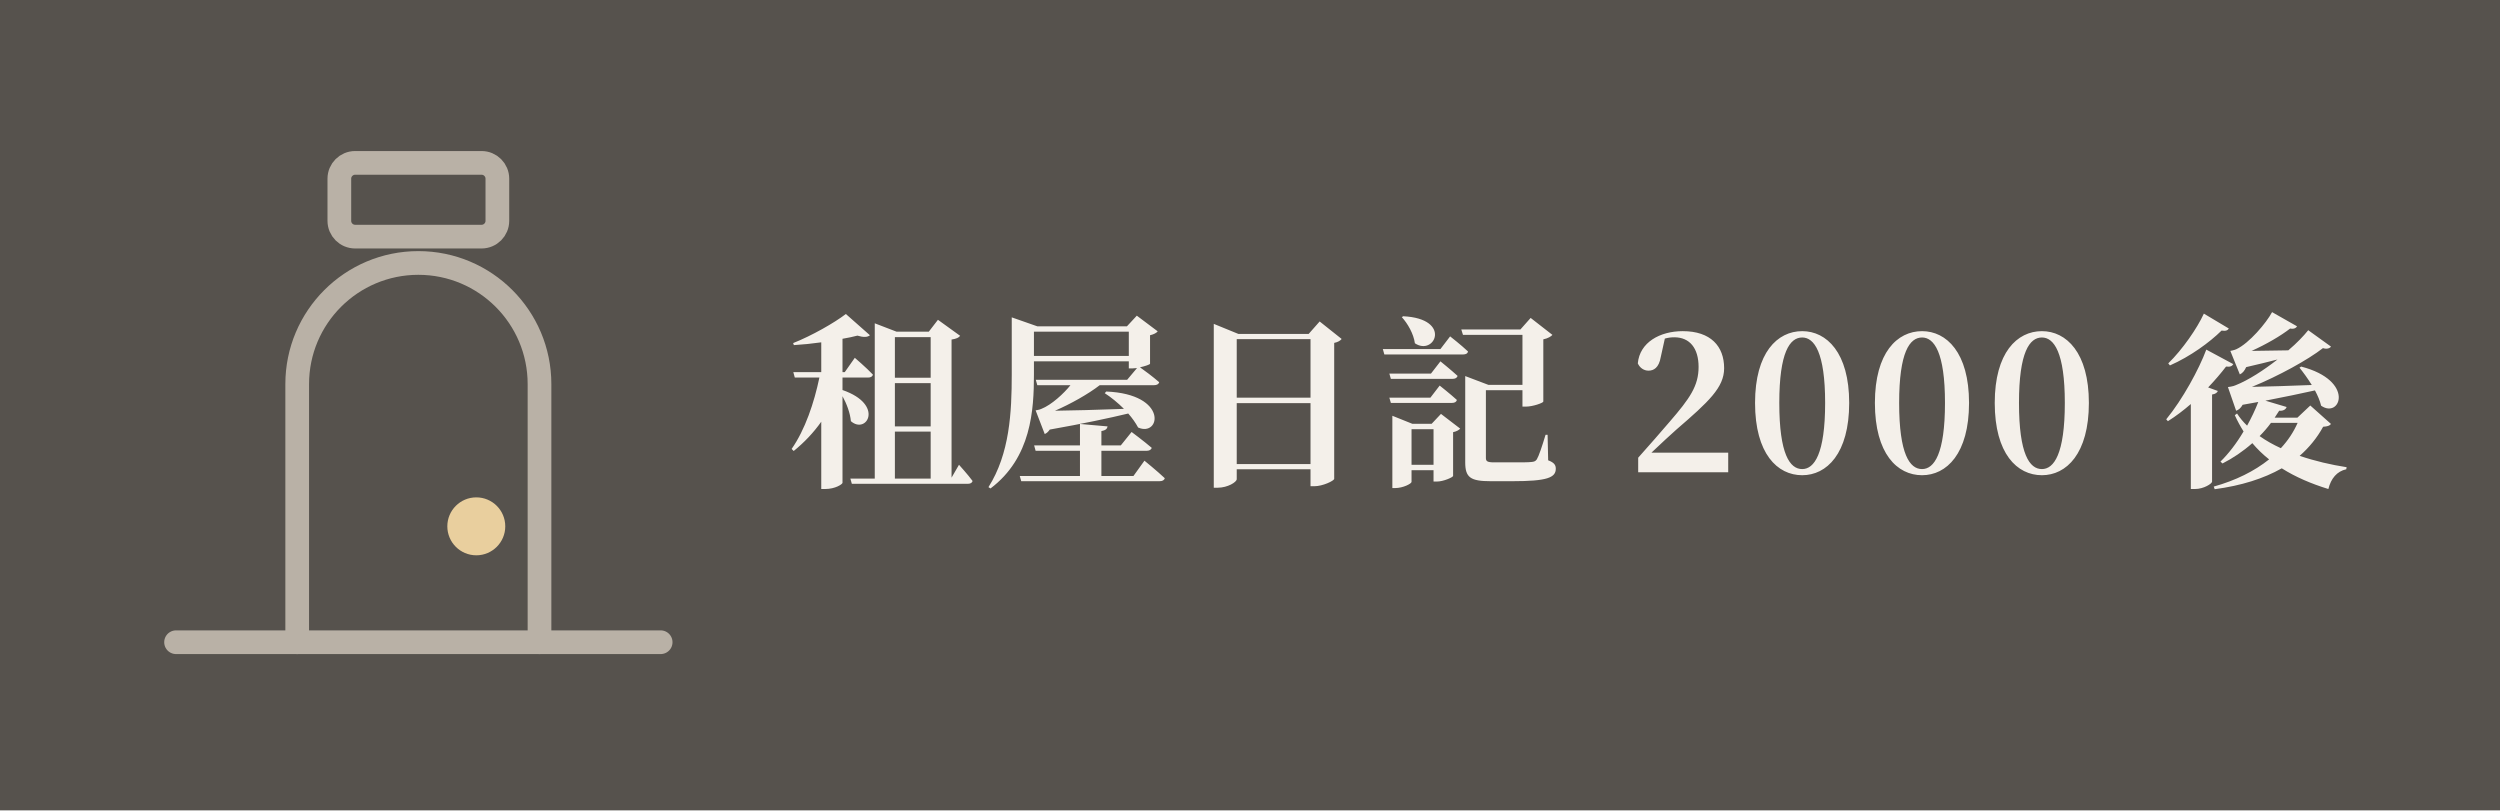
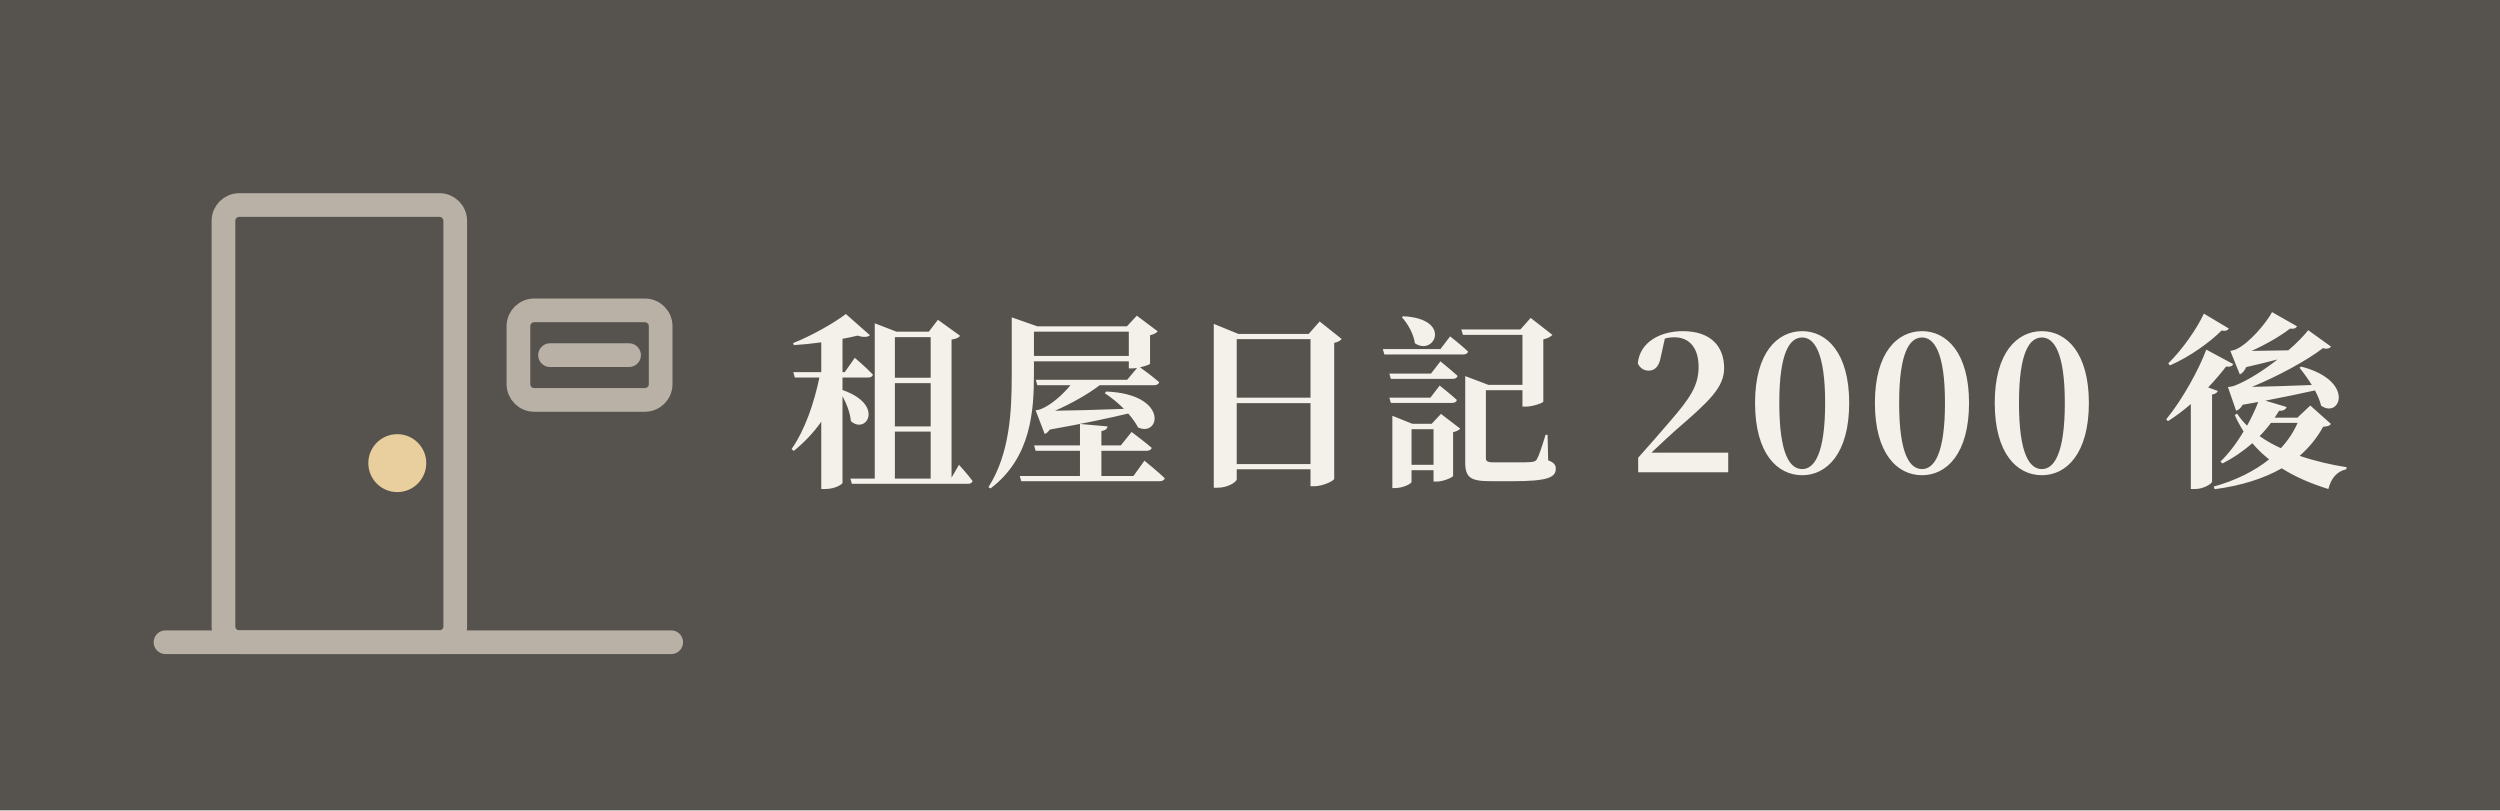
<svg xmlns="http://www.w3.org/2000/svg" width="1234" height="400" viewBox="0 0 1234 400">
  <rect width="1234" height="400" fill="#56524D" />
  <g id="sym" transform="translate(206.5 200.0) scale(1.3)">
-     <rect x="-30" y="-92" width="60" height="28" rx="6" fill="none" stroke="#B9B1A6" stroke-width="9" stroke-linecap="round" stroke-linejoin="round" />
-     <path d="M-46 90 V-8 A46 46 0 0 1 46 -8 V90" fill="none" stroke="#B9B1A6" stroke-width="9" stroke-linecap="round" stroke-linejoin="round" />
-     <path d="M-92 90 H92" fill="none" stroke="#B9B1A6" stroke-width="9" stroke-linecap="round" stroke-linejoin="round" />
-     <circle cx="22" cy="46" r="11" fill="#E9CF9E" />
+     <rect x="-74" y="-76" width="88" height="166" rx="6" fill="none" stroke="#B9B1A6" stroke-width="9" stroke-linecap="round" stroke-linejoin="round" />
+     <circle cx="-8" cy="22" r="11" fill="#E9CF9E" />
+     <rect x="38" y="-36" width="54" height="34" rx="6" fill="none" stroke="#B9B1A6" stroke-width="9" stroke-linecap="round" stroke-linejoin="round" />
+     <path d="M50 -19 H80" fill="none" stroke="#B9B1A6" stroke-width="9" stroke-linecap="round" stroke-linejoin="round" />
+     <path d="M-96 90 H96" fill="none" stroke="#B9B1A6" stroke-width="9" stroke-linecap="round" stroke-linejoin="round" />
  </g>
  <text id="nm" x="389.0" y="233.1" font-family="'Noto Serif CJK TC',serif" font-size="92" font-weight="700" letter-spacing="4.6" fill="#F4F0EA">租屋日記 2000 後</text>
</svg>
